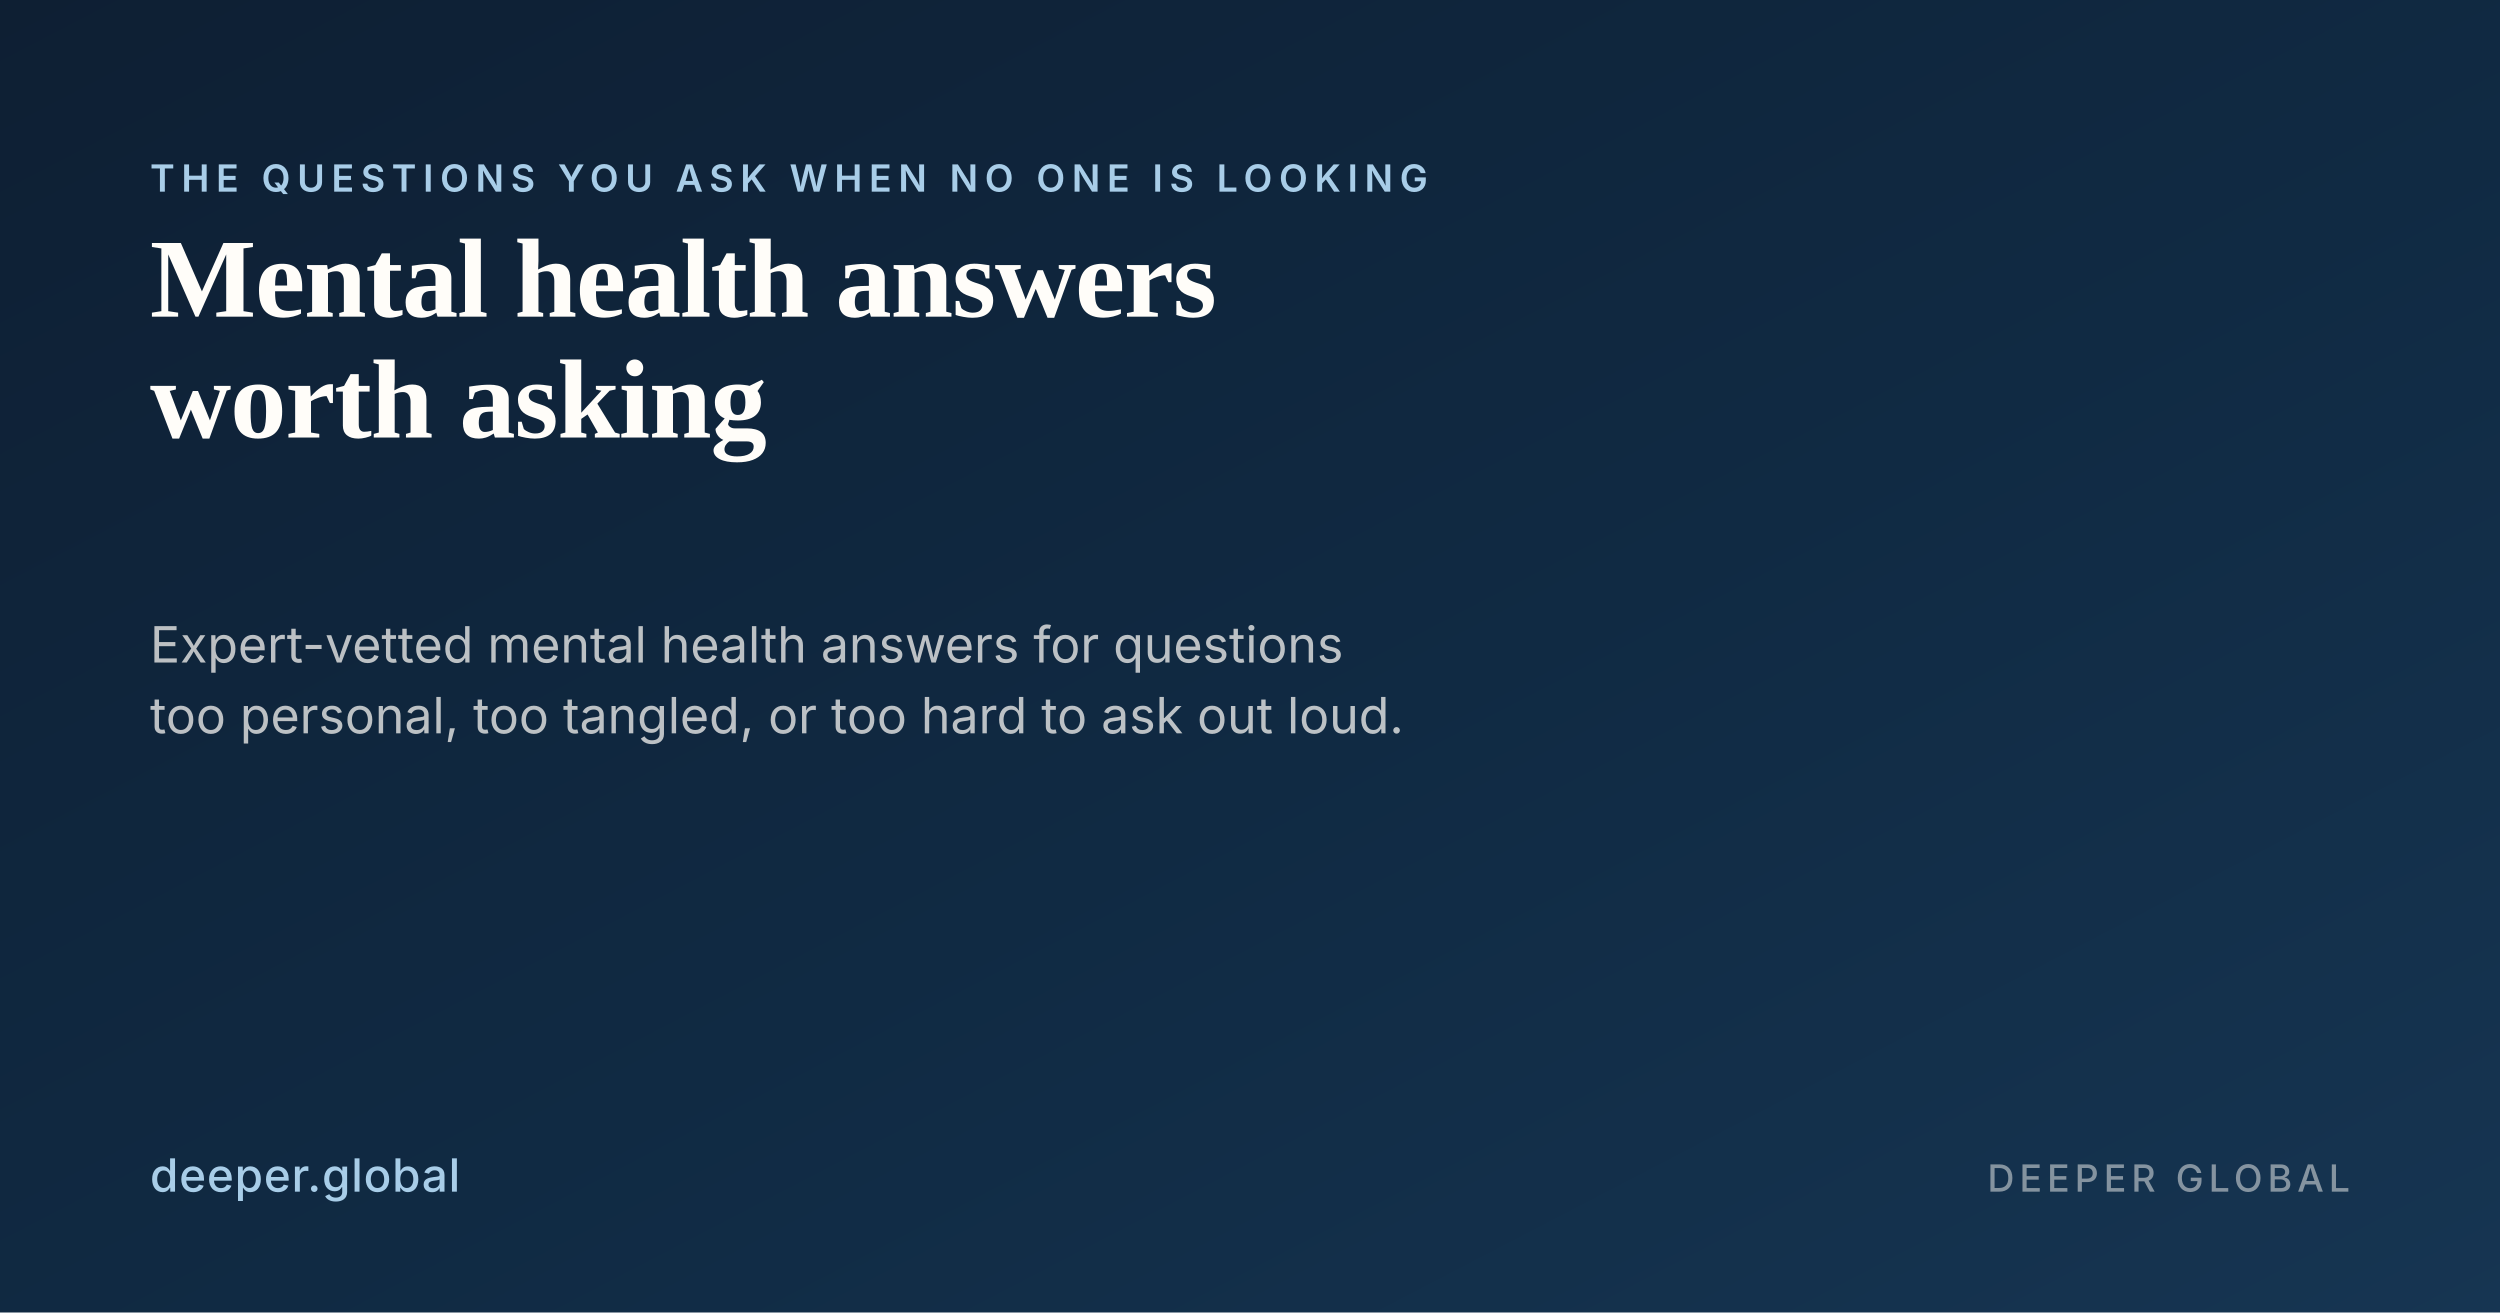
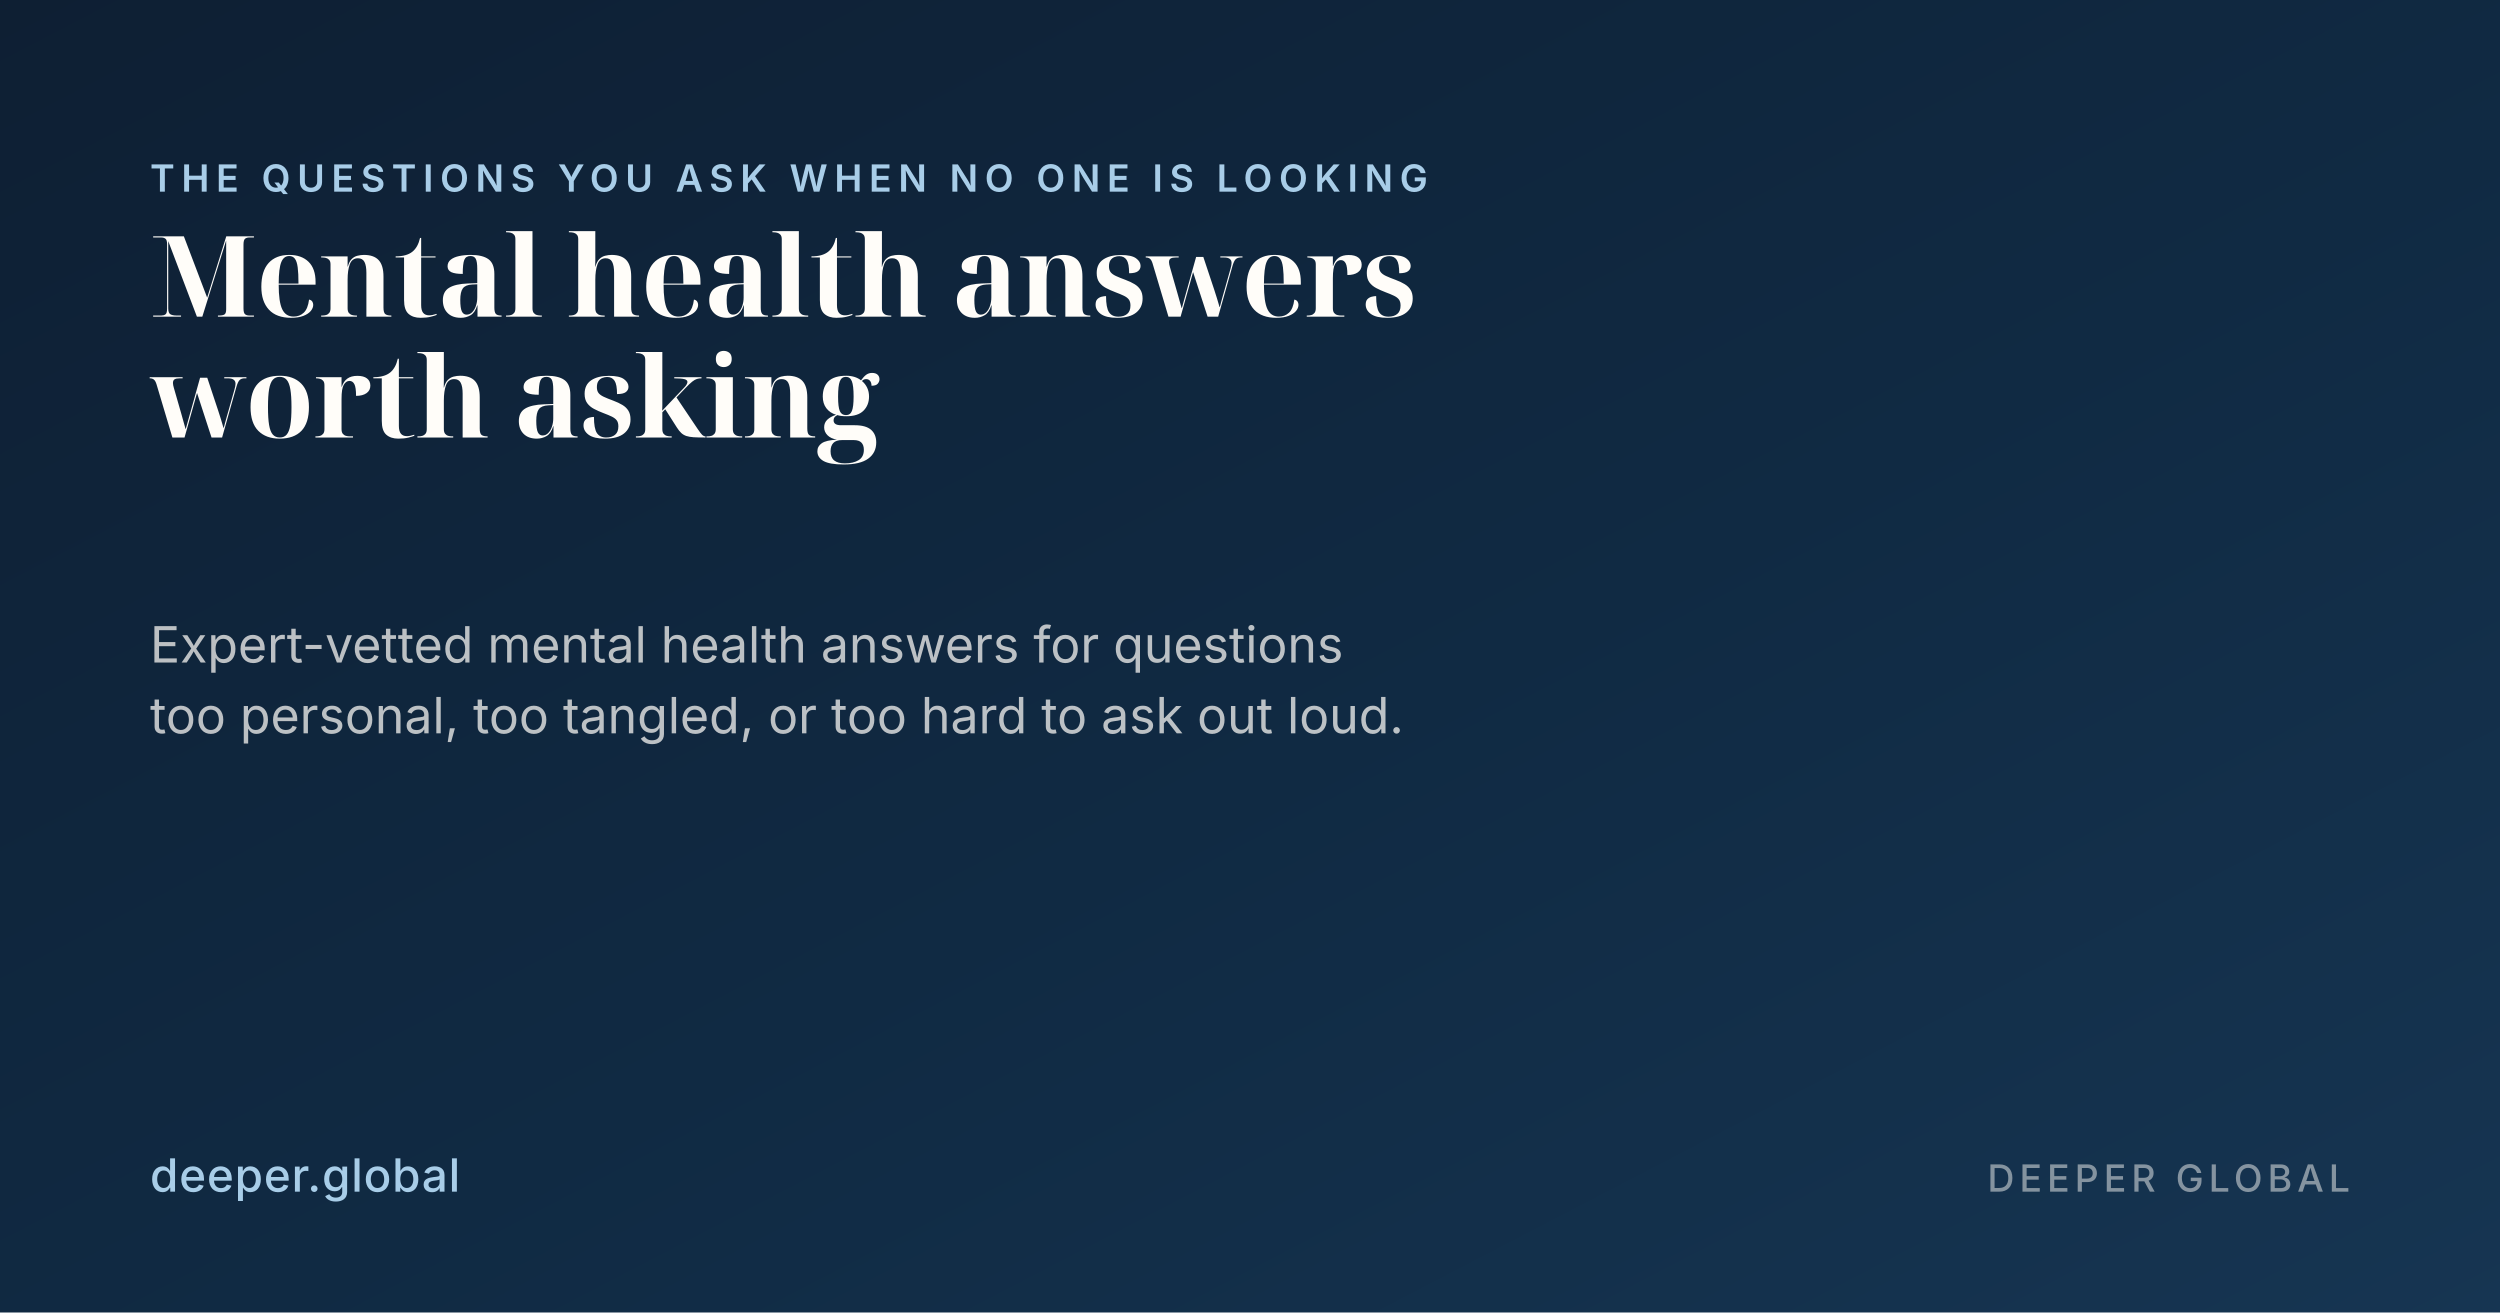
<svg xmlns="http://www.w3.org/2000/svg" width="1200" height="630" viewBox="0 0 1200 630" role="img" aria-labelledby="og-title og-desc">
  <defs>
    <linearGradient id="bg" x1="0%" y1="0%" x2="100%" y2="100%">
      <stop offset="0%" stop-color="#0e1f33" />
      <stop offset="55%" stop-color="#102a43" />
      <stop offset="100%" stop-color="#163552" />
    </linearGradient>
  </defs>
  <rect width="1200" height="630" fill="url(#bg)" />
-   <text x="72" y="92" fill="#a8cde8" font-family="ui-sans-serif, system-ui, -apple-system, BlinkMacSystemFont, 'Segoe UI', sans-serif" font-size="18" font-weight="600" letter-spacing="3.2">THE QUESTIONS YOU ASK WHEN NO ONE IS LOOKING</text>
-   <text x="72" y="152" fill="#fffdf9" font-family="Georgia, 'Times New Roman', serif" font-size="54" font-weight="600" letter-spacing="-0.5">
+   <text x="72" y="92" fill="#a8cde8" font-family="Inter, sans-serif" font-size="18" font-weight="600" letter-spacing="3.2">THE QUESTIONS YOU ASK WHEN NO ONE IS LOOKING</text>
+   <text x="72" y="152" fill="#fffdf9" font-family="'Noto Serif Display', serif" font-size="54" font-weight="600" letter-spacing="-0.5">
    <tspan x="72" y="152">Mental health answers</tspan>
    <tspan x="72" y="210">worth asking</tspan>
  </text>
-   <text x="72" y="318" fill="rgba(255,253,249,0.72)" font-family="ui-sans-serif, system-ui, -apple-system, BlinkMacSystemFont, 'Segoe UI', sans-serif" font-size="24" font-weight="400">
+   <text x="72" y="318" fill="rgba(255,253,249,0.72)" font-family="Inter, sans-serif" font-size="24" font-weight="400">
    <tspan x="72" y="318">Expert-vetted mental health answers for questions</tspan>
    <tspan x="72" y="352">too personal, too tangled, or too hard to ask out loud.</tspan>
  </text>
-   <text x="72" y="572" fill="#a8cde8" font-family="ui-sans-serif, system-ui, -apple-system, BlinkMacSystemFont, 'Segoe UI', sans-serif" font-size="22" font-weight="500" letter-spacing="0.4">deeper.global</text>
-   <text x="1128" y="572" text-anchor="end" fill="rgba(255,253,249,0.48)" font-family="ui-sans-serif, system-ui, -apple-system, BlinkMacSystemFont, 'Segoe UI', sans-serif" font-size="18" font-weight="500" letter-spacing="2.4">DEEPER GLOBAL</text>
+   <text x="72" y="572" fill="#a8cde8" font-family="Inter, sans-serif" font-size="22" font-weight="500" letter-spacing="0.4">deeper.global</text>
+   <text x="1128" y="572" text-anchor="end" fill="rgba(255,253,249,0.48)" font-family="Inter, sans-serif" font-size="18" font-weight="500" letter-spacing="2.4">DEEPER GLOBAL</text>
</svg>
